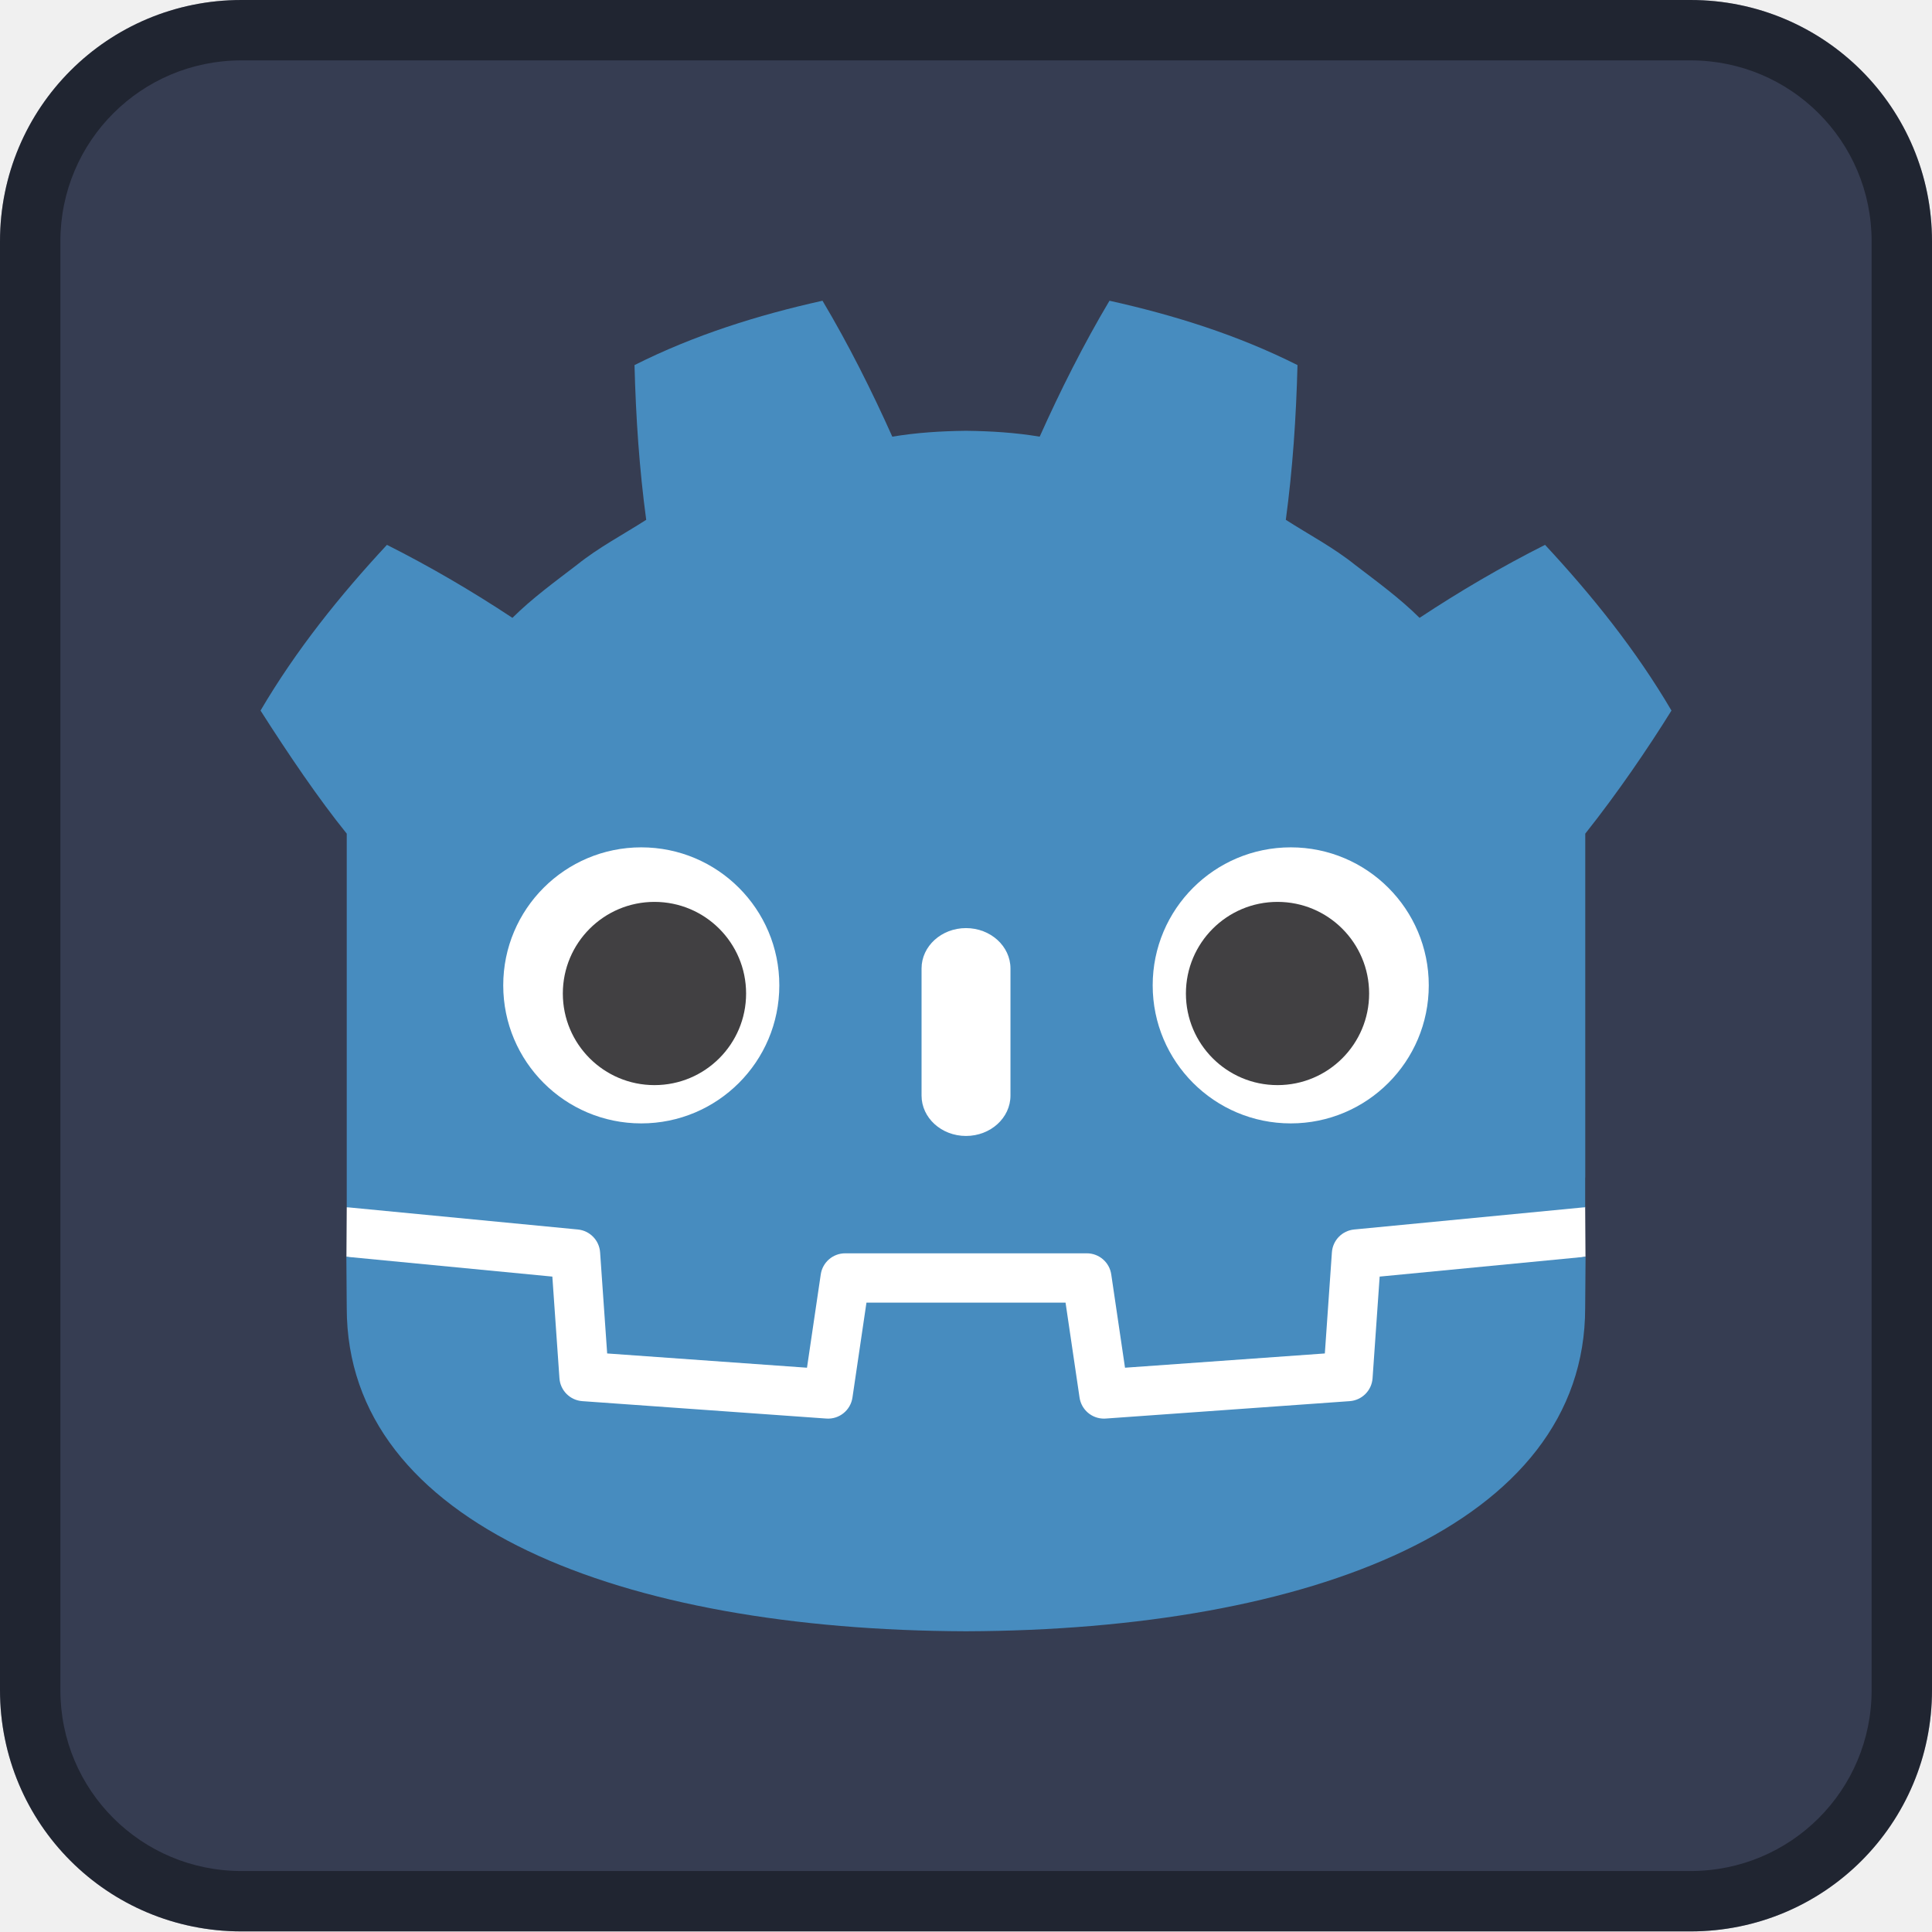
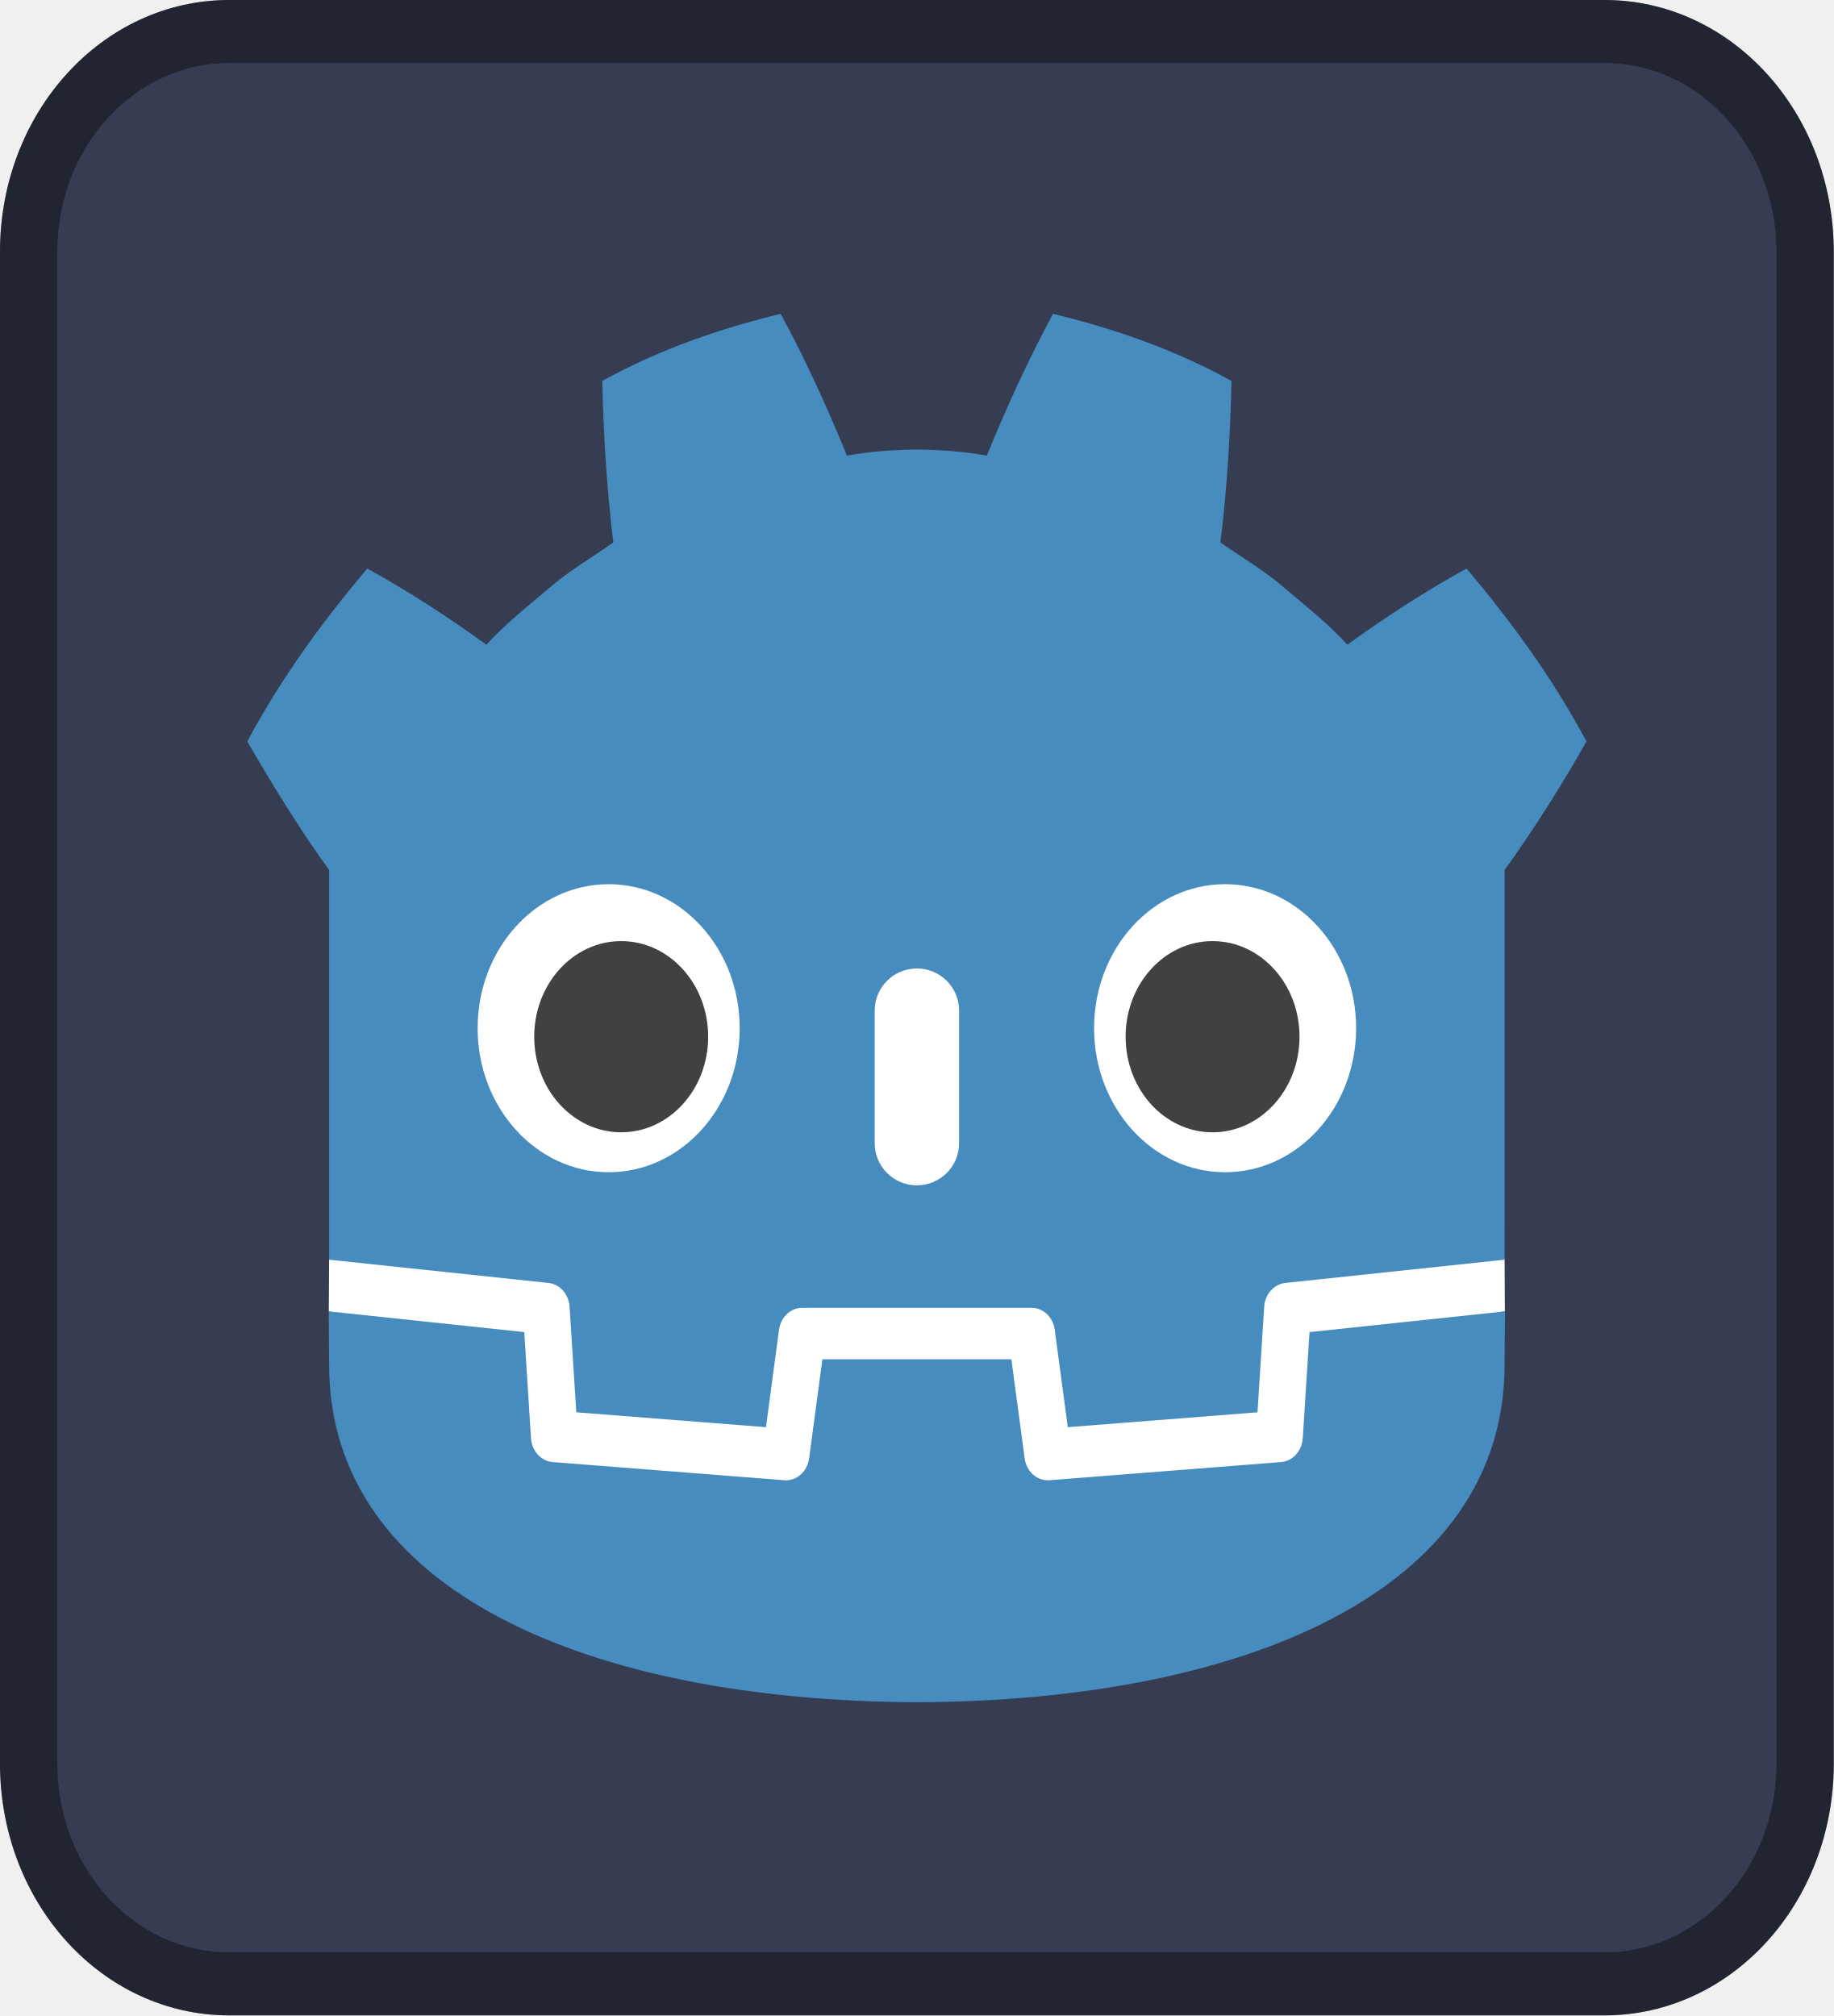
- <svg xmlns="http://www.w3.org/2000/svg" height="128" width="128">
-   <g transform="translate(32 32)">
-     <path d="m-16-32c-8.86 0-16 7.13-16 15.99v95.98c0 8.86 7.13 15.99 16 15.99h96c8.86 0 16-7.13 16-15.99v-95.98c0-8.85-7.14-15.99-16-15.99z" fill="#363d52" />
-     <path d="m-16-32c-8.86 0-16 7.13-16 15.99v95.98c0 8.86 7.13 15.99 16 15.99h96c8.86 0 16-7.13 16-15.99v-95.98c0-8.85-7.14-15.99-16-15.99zm0 4h96c6.64 0 12 5.35 12 11.99v95.98c0 6.64-5.35 11.99-12 11.99h-96c-6.64 0-12-5.35-12-11.99v-95.98c0-6.64 5.36-11.99 12-11.99z" fill-opacity=".4" />
-   </g>
-   <g stroke-width="9.927" transform="matrix(.1007308 0 0 .1007308 12.42592 2.256365)">
-     <path d="m0 0s-.325 1.994-.515 1.976l-36.182-3.491c-2.879-.278-5.115-2.574-5.317-5.459l-.994-14.247-27.992-1.997-1.904 12.912c-.424 2.872-2.932 5.037-5.835 5.037h-38.188c-2.902 0-5.41-2.165-5.834-5.037l-1.905-12.912-27.992 1.997-.994 14.247c-.202 2.886-2.438 5.182-5.317 5.46l-36.2 3.49c-.187.018-.324-1.978-.511-1.978l-.049-7.83 30.658-4.944 1.004-14.374c.203-2.91 2.551-5.263 5.463-5.472l38.551-2.75c.146-.01.29-.016.434-.016 2.897 0 5.401 2.166 5.825 5.038l1.959 13.286h28.005l1.959-13.286c.423-2.871 2.93-5.037 5.831-5.037.142 0 .284.005.423.015l38.556 2.75c2.911.209 5.26 2.562 5.463 5.472l1.003 14.374 30.645 4.966z" fill="#fff" transform="matrix(4.162611 0 0 -4.162611 919.2406 771.6719)" />
-     <path d="m0 0v-47.514-6.035-5.492c.108-.001.216-.005.323-.015l36.196-3.49c1.896-.183 3.382-1.709 3.514-3.609l1.116-15.978 31.574-2.253 2.175 14.747c.282 1.912 1.922 3.329 3.856 3.329h38.188c1.933 0 3.573-1.417 3.855-3.329l2.175-14.747 31.575 2.253 1.115 15.978c.133 1.9 1.618 3.425 3.514 3.609l36.182 3.49c.107.01.214.014.322.015v4.711l.015.005v54.325c5.097 6.416 9.923 13.494 13.621 19.449-5.651 9.62-12.575 18.217-19.976 26.182-6.864-3.455-13.531-7.369-19.828-11.534-3.151 3.132-6.7 5.694-10.186 8.372-3.425 2.751-7.285 4.768-10.946 7.118 1.09 8.117 1.629 16.108 1.846 24.448-9.446 4.754-19.519 7.906-29.708 10.17-4.068-6.837-7.788-14.241-11.028-21.479-3.842.642-7.702.88-11.567.926v.006c-.027 0-.052-.006-.075-.006-.024 0-.049.006-.073.006v-.006c-3.872-.046-7.729-.284-11.572-.926-3.238 7.238-6.956 14.642-11.03 21.479-10.184-2.264-20.258-5.416-29.703-10.17.216-8.34.755-16.331 1.848-24.448-3.668-2.35-7.523-4.367-10.949-7.118-3.481-2.678-7.036-5.24-10.188-8.372-6.297 4.165-12.962 8.079-19.828 11.534-7.401-7.965-14.321-16.562-19.974-26.182 4.443-6.974 9.208-13.983 13.621-19.449z" fill="#478cbf" transform="matrix(4.162611 0 0 -4.162611 104.6989 525.907)" />
-     <path d="m0 0-1.121-16.063c-.135-1.936-1.675-3.477-3.611-3.616l-38.555-2.751c-.094-.007-.188-.01-.281-.01-1.916 0-3.569 1.406-3.852 3.33l-2.211 14.994h-31.459l-2.211-14.994c-.297-2.018-2.101-3.469-4.133-3.32l-38.555 2.751c-1.936.139-3.476 1.68-3.611 3.616l-1.121 16.063-32.547 3.138c.015-3.498.06-7.33.06-8.093 0-34.374 43.605-50.896 97.781-51.086h.066.067c54.176.19 97.766 16.712 97.766 51.086 0 .777.047 4.593.063 8.093z" fill="#478cbf" transform="matrix(4.162611 0 0 -4.162611 784.0714 817.2428)" />
-     <path d="m0 0c0-12.052-9.765-21.815-21.813-21.815-12.042 0-21.81 9.763-21.81 21.815 0 12.044 9.768 21.802 21.81 21.802 12.048 0 21.813-9.758 21.813-21.802" fill="#fff" transform="matrix(4.162611 0 0 -4.162611 389.2148 625.671)" />
-     <path d="m0 0c0-7.994-6.479-14.473-14.479-14.473-7.996 0-14.479 6.479-14.479 14.473s6.483 14.479 14.479 14.479c8 0 14.479-6.485 14.479-14.479" fill="#414042" transform="matrix(4.162611 0 0 -4.162611 367.3669 631.0568)" />
-     <path d="m0 0c-3.878 0-7.021 2.858-7.021 6.381v20.081c0 3.52 3.143 6.381 7.021 6.381s7.028-2.861 7.028-6.381v-20.081c0-3.523-3.15-6.381-7.028-6.381" fill="#fff" transform="matrix(4.162611 0 0 -4.162611 511.9934 724.7395)" />
-     <path d="m0 0c0-12.052 9.765-21.815 21.815-21.815 12.041 0 21.808 9.763 21.808 21.815 0 12.044-9.767 21.802-21.808 21.802-12.05 0-21.815-9.758-21.815-21.802" fill="#fff" transform="matrix(4.162611 0 0 -4.162611 634.7871 625.671)" />
-     <path d="m0 0c0-7.994 6.477-14.473 14.471-14.473 8.002 0 14.479 6.479 14.479 14.473s-6.477 14.479-14.479 14.479c-7.994 0-14.471-6.485-14.471-14.479" fill="#414042" transform="matrix(4.162611 0 0 -4.162611 656.6406 631.0568)" />
+ <svg xmlns="http://www.w3.org/2000/svg" width="422px" height="464px" viewBox="0 0 422 464" version="1.1">
+   <g id="surface1">
+     <path style=" stroke:none;fill-rule:nonzero;fill:rgb(21.176%,23.922%,32.157%);fill-opacity:1;" d="M 52.75 0 C 23.539 0 0 25.848 0 57.965 L 0 405.891 C 0 438.008 23.508 463.855 52.75 463.855 L 369.25 463.855 C 398.461 463.855 422 438.008 422 405.891 L 422 57.965 C 422 25.883 398.461 0 369.25 0 Z M 52.75 0 " />
+     <path style=" stroke:none;fill-rule:nonzero;fill:rgb(0%,0%,0%);fill-opacity:0.4;" d="M 52.75 0 C 23.539 0 0 25.848 0 57.965 L 0 405.891 C 0 438.008 23.508 463.855 52.75 463.855 L 369.25 463.855 C 398.461 463.855 422 438.008 422 405.891 L 422 57.965 C 422 25.883 398.461 0 369.25 0 Z M 52.75 14.5 L 369.25 14.5 C 391.141 14.5 408.812 33.895 408.812 57.965 L 408.812 405.891 C 408.812 429.961 391.176 449.355 369.25 449.355 L 52.75 449.355 C 30.859 449.355 13.188 429.961 13.188 405.891 L 13.188 57.965 C 13.188 33.895 30.859 14.5 52.75 14.5 Z M 52.75 14.5 " />
+     <path style=" stroke:none;fill-rule:nonzero;fill:rgb(100%,100%,100%);fill-opacity:1;" d="M 346.242 289.953 C 346.242 289.953 345.793 286.922 345.531 286.949 L 295.516 292.258 C 291.535 292.68 288.441 296.168 288.164 300.555 L 286.789 322.211 L 248.094 325.246 L 245.461 305.621 C 244.875 301.254 241.41 297.965 237.395 297.965 L 184.605 297.965 C 180.594 297.965 177.125 301.254 176.539 305.621 L 173.906 325.246 L 135.211 322.211 L 133.836 300.555 C 133.559 296.168 130.465 292.68 126.488 292.254 L 76.445 286.949 C 76.184 286.922 75.996 289.957 75.738 289.957 L 75.668 301.859 L 118.051 309.375 L 119.438 331.223 C 119.719 335.645 122.965 339.223 126.992 339.539 L 180.285 343.719 C 180.484 343.734 180.684 343.742 180.883 343.742 C 184.887 343.742 188.352 340.449 188.938 336.086 L 191.645 315.891 L 230.359 315.891 L 233.066 336.086 C 233.652 340.449 237.117 343.742 241.125 343.742 C 241.324 343.742 241.52 343.734 241.711 343.719 L 295.012 339.539 C 299.035 339.223 302.281 335.645 302.562 331.223 L 303.949 309.375 L 346.312 301.824 Z M 346.242 289.953 " />
+     <path style=" stroke:none;fill-rule:nonzero;fill:rgb(27.843%,54.902%,74.902%);fill-opacity:1;" d="M 75.738 200.215 L 75.738 289.953 C 75.887 289.957 76.035 289.961 76.184 289.977 L 126.219 295.281 C 128.84 295.559 130.895 297.879 131.078 300.77 L 132.621 325.055 L 176.27 328.477 L 179.273 306.062 C 179.664 303.156 181.934 301.004 184.605 301.004 L 237.395 301.004 C 240.07 301.004 242.336 303.156 242.727 306.062 L 245.73 328.477 L 289.383 325.055 L 290.922 300.77 C 291.105 297.879 293.16 295.562 295.781 295.281 L 345.797 289.977 C 345.945 289.961 346.094 289.957 346.242 289.953 L 346.242 282.793 L 346.262 282.785 L 346.262 200.215 C 353.309 190.461 359.98 179.703 365.094 170.652 C 357.281 156.031 347.711 142.961 337.48 130.855 C 327.988 136.105 318.773 142.055 310.07 148.387 C 305.711 143.625 300.805 139.734 295.988 135.66 C 291.254 131.48 285.918 128.414 280.855 124.844 C 282.363 112.504 283.109 100.359 283.406 87.684 C 270.352 80.457 256.426 75.664 242.34 72.223 C 236.715 82.617 231.574 93.871 227.094 104.871 C 221.785 103.895 216.449 103.535 211.105 103.465 L 211.105 103.457 C 211.066 103.457 211.031 103.465 211 103.465 C 210.969 103.465 210.934 103.457 210.898 103.457 L 210.898 103.465 C 205.547 103.535 200.215 103.895 194.902 104.871 C 190.426 93.871 185.289 82.617 179.656 72.223 C 165.578 75.664 151.652 80.457 138.594 87.684 C 138.895 100.359 139.637 112.504 141.148 124.844 C 136.078 128.414 130.75 131.48 126.012 135.66 C 121.199 139.734 116.285 143.625 111.93 148.387 C 103.223 142.055 94.012 136.105 84.52 130.855 C 74.289 142.961 64.723 156.031 56.906 170.652 C 63.051 181.25 69.637 191.906 75.738 200.215 Z M 75.738 200.215 " />
+     <path style=" stroke:none;fill-rule:nonzero;fill:rgb(27.843%,54.902%,74.902%);fill-opacity:1;" d="M 301.355 306.594 L 299.805 331.012 C 299.617 333.953 297.488 336.297 294.812 336.508 L 241.516 340.688 C 241.387 340.699 241.254 340.703 241.125 340.703 C 238.477 340.703 236.191 338.566 235.801 335.641 L 232.746 312.852 L 189.258 312.852 L 186.199 335.641 C 185.789 338.707 183.297 340.914 180.488 340.688 L 127.188 336.508 C 124.512 336.297 122.383 333.953 122.195 331.012 L 120.648 306.594 L 75.656 301.824 C 75.676 307.141 75.738 312.965 75.738 314.125 C 75.738 366.375 136.016 391.488 210.91 391.777 L 211.094 391.777 C 285.984 391.488 346.242 366.375 346.242 314.125 C 346.242 312.945 346.309 307.145 346.332 301.824 Z M 301.355 306.594 " />
+     <path style=" stroke:none;fill-rule:nonzero;fill:rgb(100%,100%,100%);fill-opacity:1;" d="M 170.223 236.641 C 170.223 254.961 156.727 269.801 140.07 269.801 C 123.422 269.801 109.918 254.961 109.918 236.641 C 109.918 218.336 123.422 203.504 140.07 203.504 C 156.727 203.504 170.223 218.336 170.223 236.641 " />
+     <path style=" stroke:none;fill-rule:nonzero;fill:rgb(25.49%,25.098%,25.882%);fill-opacity:1;" d="M 162.969 238.609 C 162.969 250.762 154.012 260.609 142.953 260.609 C 131.898 260.609 122.938 250.762 122.938 238.609 C 122.938 226.457 131.898 216.602 142.953 216.602 C 154.012 216.602 162.969 226.457 162.969 238.609 " />
+     <path style=" stroke:none;fill-rule:nonzero;fill:rgb(100%,100%,100%);fill-opacity:1;" d="M 211 272.816 C 205.637 272.816 201.293 268.473 201.293 263.117 L 201.293 232.598 C 201.293 227.246 205.637 222.898 211 222.898 C 216.359 222.898 220.715 227.246 220.715 232.598 L 220.715 263.117 C 220.715 268.473 216.359 272.816 211 272.816 " />
+     <path style=" stroke:none;fill-rule:nonzero;fill:rgb(100%,100%,100%);fill-opacity:1;" d="M 251.777 236.641 C 251.777 254.961 265.277 269.801 281.934 269.801 C 298.578 269.801 312.082 254.961 312.082 236.641 C 312.082 218.336 298.578 203.504 281.934 203.504 C 265.277 203.504 251.777 218.336 251.777 236.641 " />
+     <path style=" stroke:none;fill-rule:nonzero;fill:rgb(25.49%,25.098%,25.882%);fill-opacity:1;" d="M 259.035 238.609 C 259.035 250.762 267.988 260.609 279.039 260.609 C 290.102 260.609 299.055 250.762 299.055 238.609 C 299.055 226.457 290.102 216.602 279.039 216.602 C 267.988 216.602 259.035 226.457 259.035 238.609 " />
  </g>
</svg>
